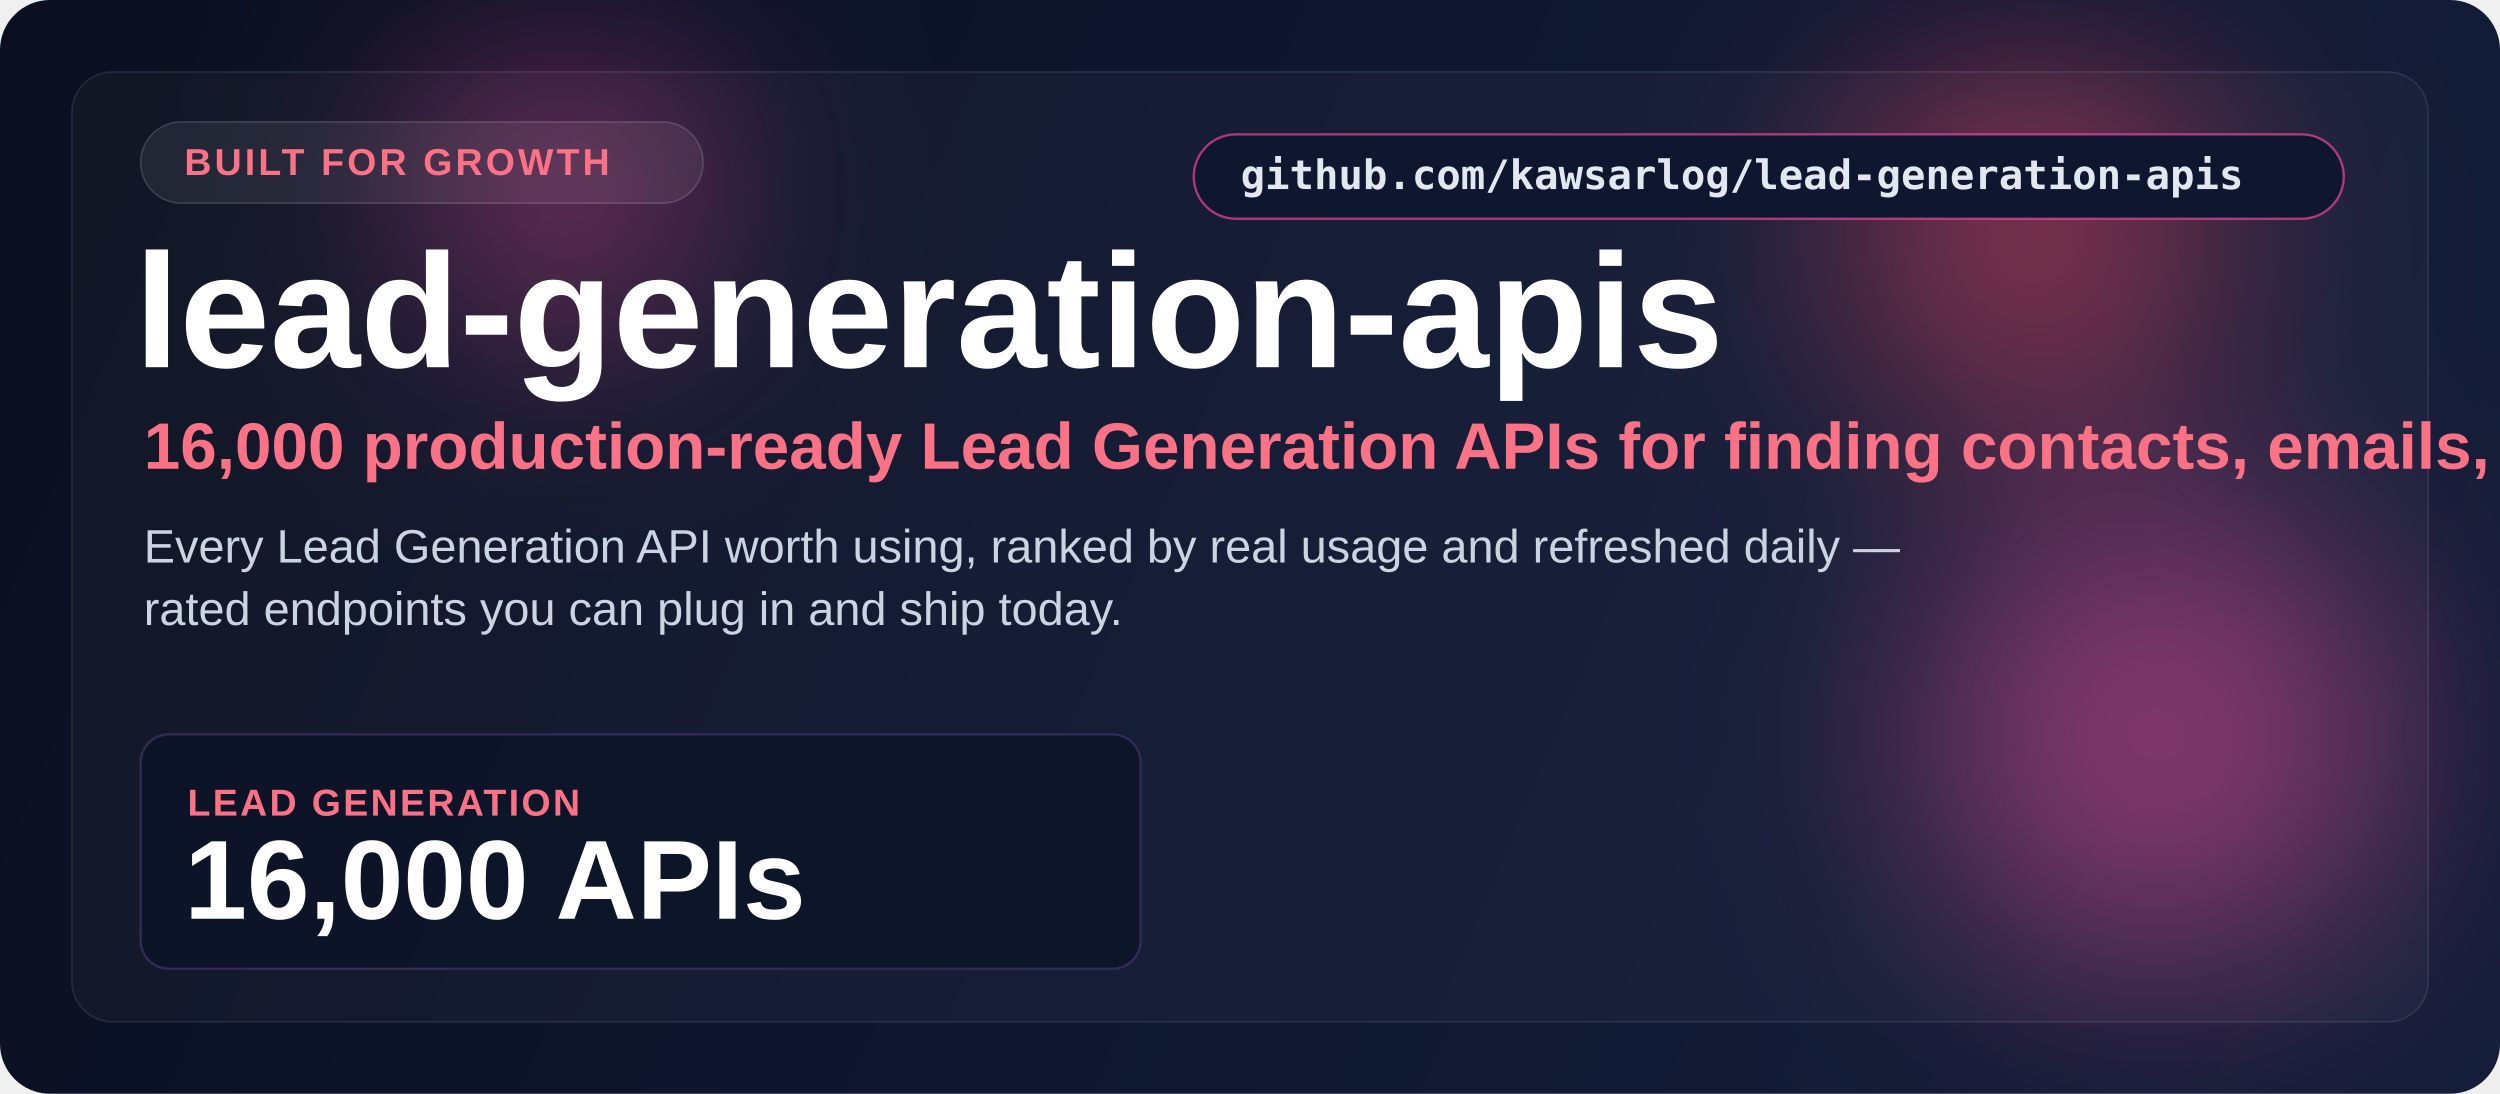
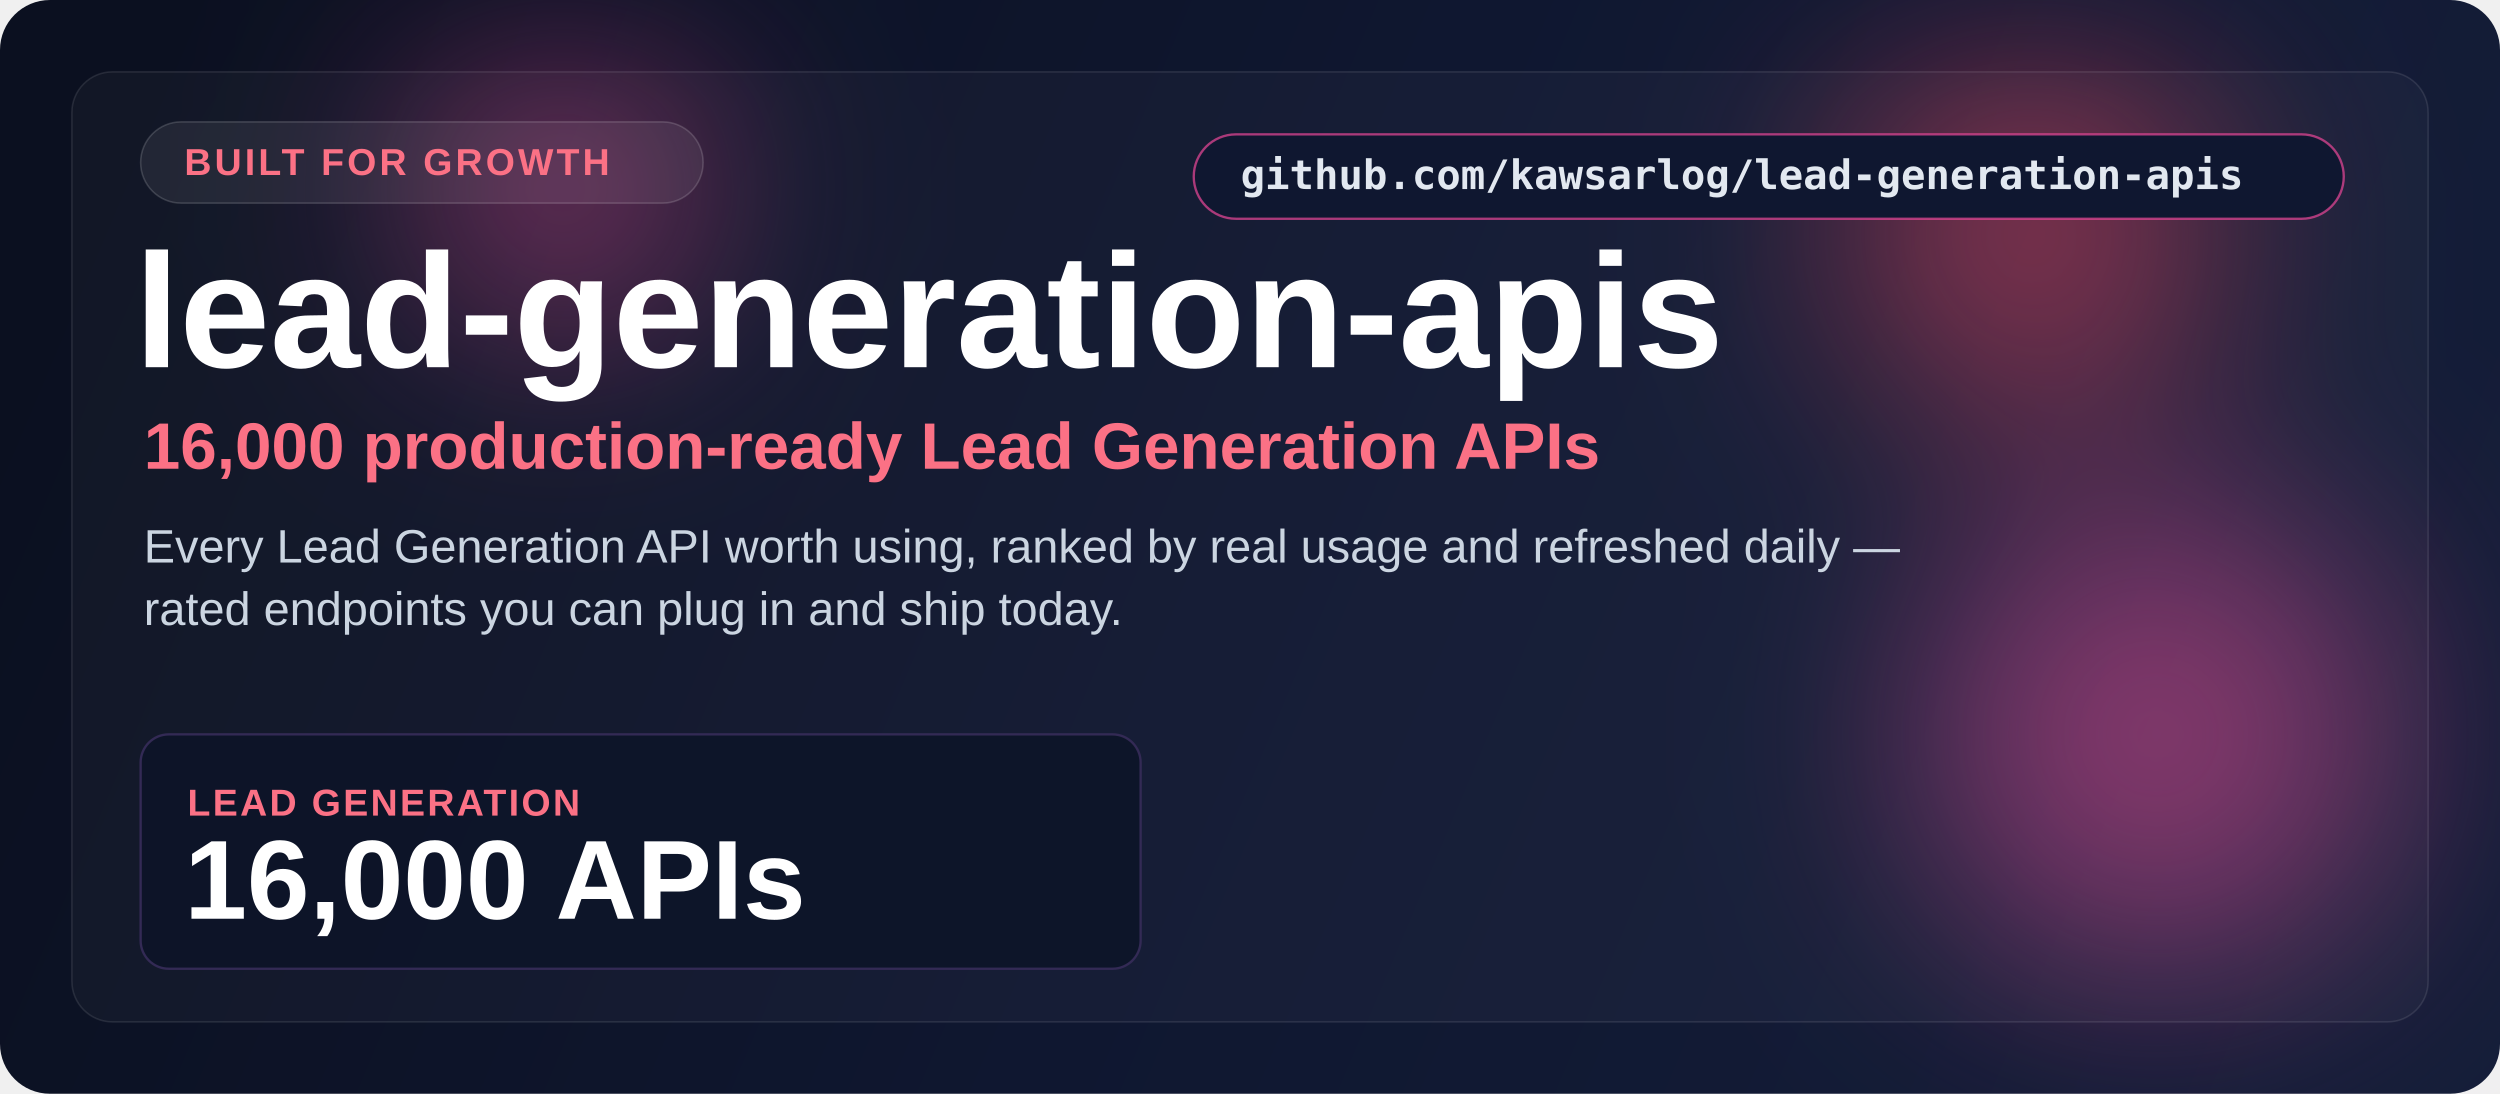
<svg xmlns="http://www.w3.org/2000/svg" width="1600" height="700" viewBox="0 0 1600 700" fill="none">
  <defs>
    <linearGradient id="bg" x1="80" y1="60" x2="1500" y2="660" gradientUnits="userSpaceOnUse">
      <stop stop-color="#0b1020" />
      <stop offset="0.5" stop-color="#0f1730" />
      <stop offset="1" stop-color="#141d38" />
    </linearGradient>
    <filter id="blur" x="0" y="0" width="1600" height="700" filterUnits="userSpaceOnUse" color-interpolation-filters="sRGB">
      <feGaussianBlur stdDeviation="70" />
    </filter>
  </defs>
  <rect width="1600" height="700" rx="32" fill="url(#bg)" />
  <g opacity="0.5" filter="url(#blur)">
    <circle cx="1380" cy="470" r="150" fill="#ec4899" />
    <circle cx="1300" cy="150" r="120" fill="#f43f5e" />
    <circle cx="360" cy="120" r="90" fill="#ec4899" />
  </g>
  <rect x="46" y="46" width="1508" height="608" rx="26" fill="#ffffff" fill-opacity="0.03" stroke="#ffffff" stroke-opacity="0.10" />
  <rect x="764" y="86" width="736" height="54" rx="27" fill="#0f1730" stroke="#ec4899" stroke-opacity="0.7" stroke-width="1.5" />
  <text x="794" y="121" font-size="26" font-weight="600" font-family="Consolas, monospace" fill="#e2e8f0">github.com/kawsarlog/lead-generation-apis</text>
  <rect x="90" y="78" width="360" height="52" rx="26" fill="#ffffff" fill-opacity="0.07" stroke="#ffffff" stroke-opacity="0.16" />
  <text x="118" y="112" font-family="Segoe UI, Arial, sans-serif" font-size="24" font-weight="700" letter-spacing="2" fill="#fb7185">BUILT FOR GROWTH</text>
  <text x="86" y="235" font-family="Segoe UI, Arial, sans-serif" font-size="104" font-weight="800" fill="#ffffff">lead-generation-apis</text>
-   <text x="92" y="300" font-family="Segoe UI, Arial, sans-serif" font-size="42" font-weight="600" fill="#fb7185">16,000 production-ready Lead Generation APIs for finding contacts, emails, and buying signals</text>
+   <text x="92" y="300" font-family="Segoe UI, Arial, sans-serif" font-size="42" font-weight="600" fill="#fb7185">16,000 production-ready Lead Generation APIs</text>
  <text x="92" y="360" font-family="Segoe UI, Arial, sans-serif" font-size="30" fill="#cbd5e1">Every Lead Generation API worth using, ranked by real usage and refreshed daily —</text>
  <text x="92" y="400" font-family="Segoe UI, Arial, sans-serif" font-size="30" fill="#cbd5e1">rated endpoints you can plug in and ship today.</text>
  <rect x="90" y="470" width="640" height="150" rx="18" fill="#0d1428" fill-opacity="0.9" stroke="#332a55" stroke-width="1.5" />
  <text x="120" y="522" font-family="Segoe UI, Arial, sans-serif" font-size="24" font-weight="700" letter-spacing="1.5" fill="#fb7185">LEAD GENERATION</text>
  <text x="118" y="588" font-family="Segoe UI, Arial, sans-serif" font-size="72" font-weight="800" fill="#ffffff">16,000 APIs</text>
</svg>
